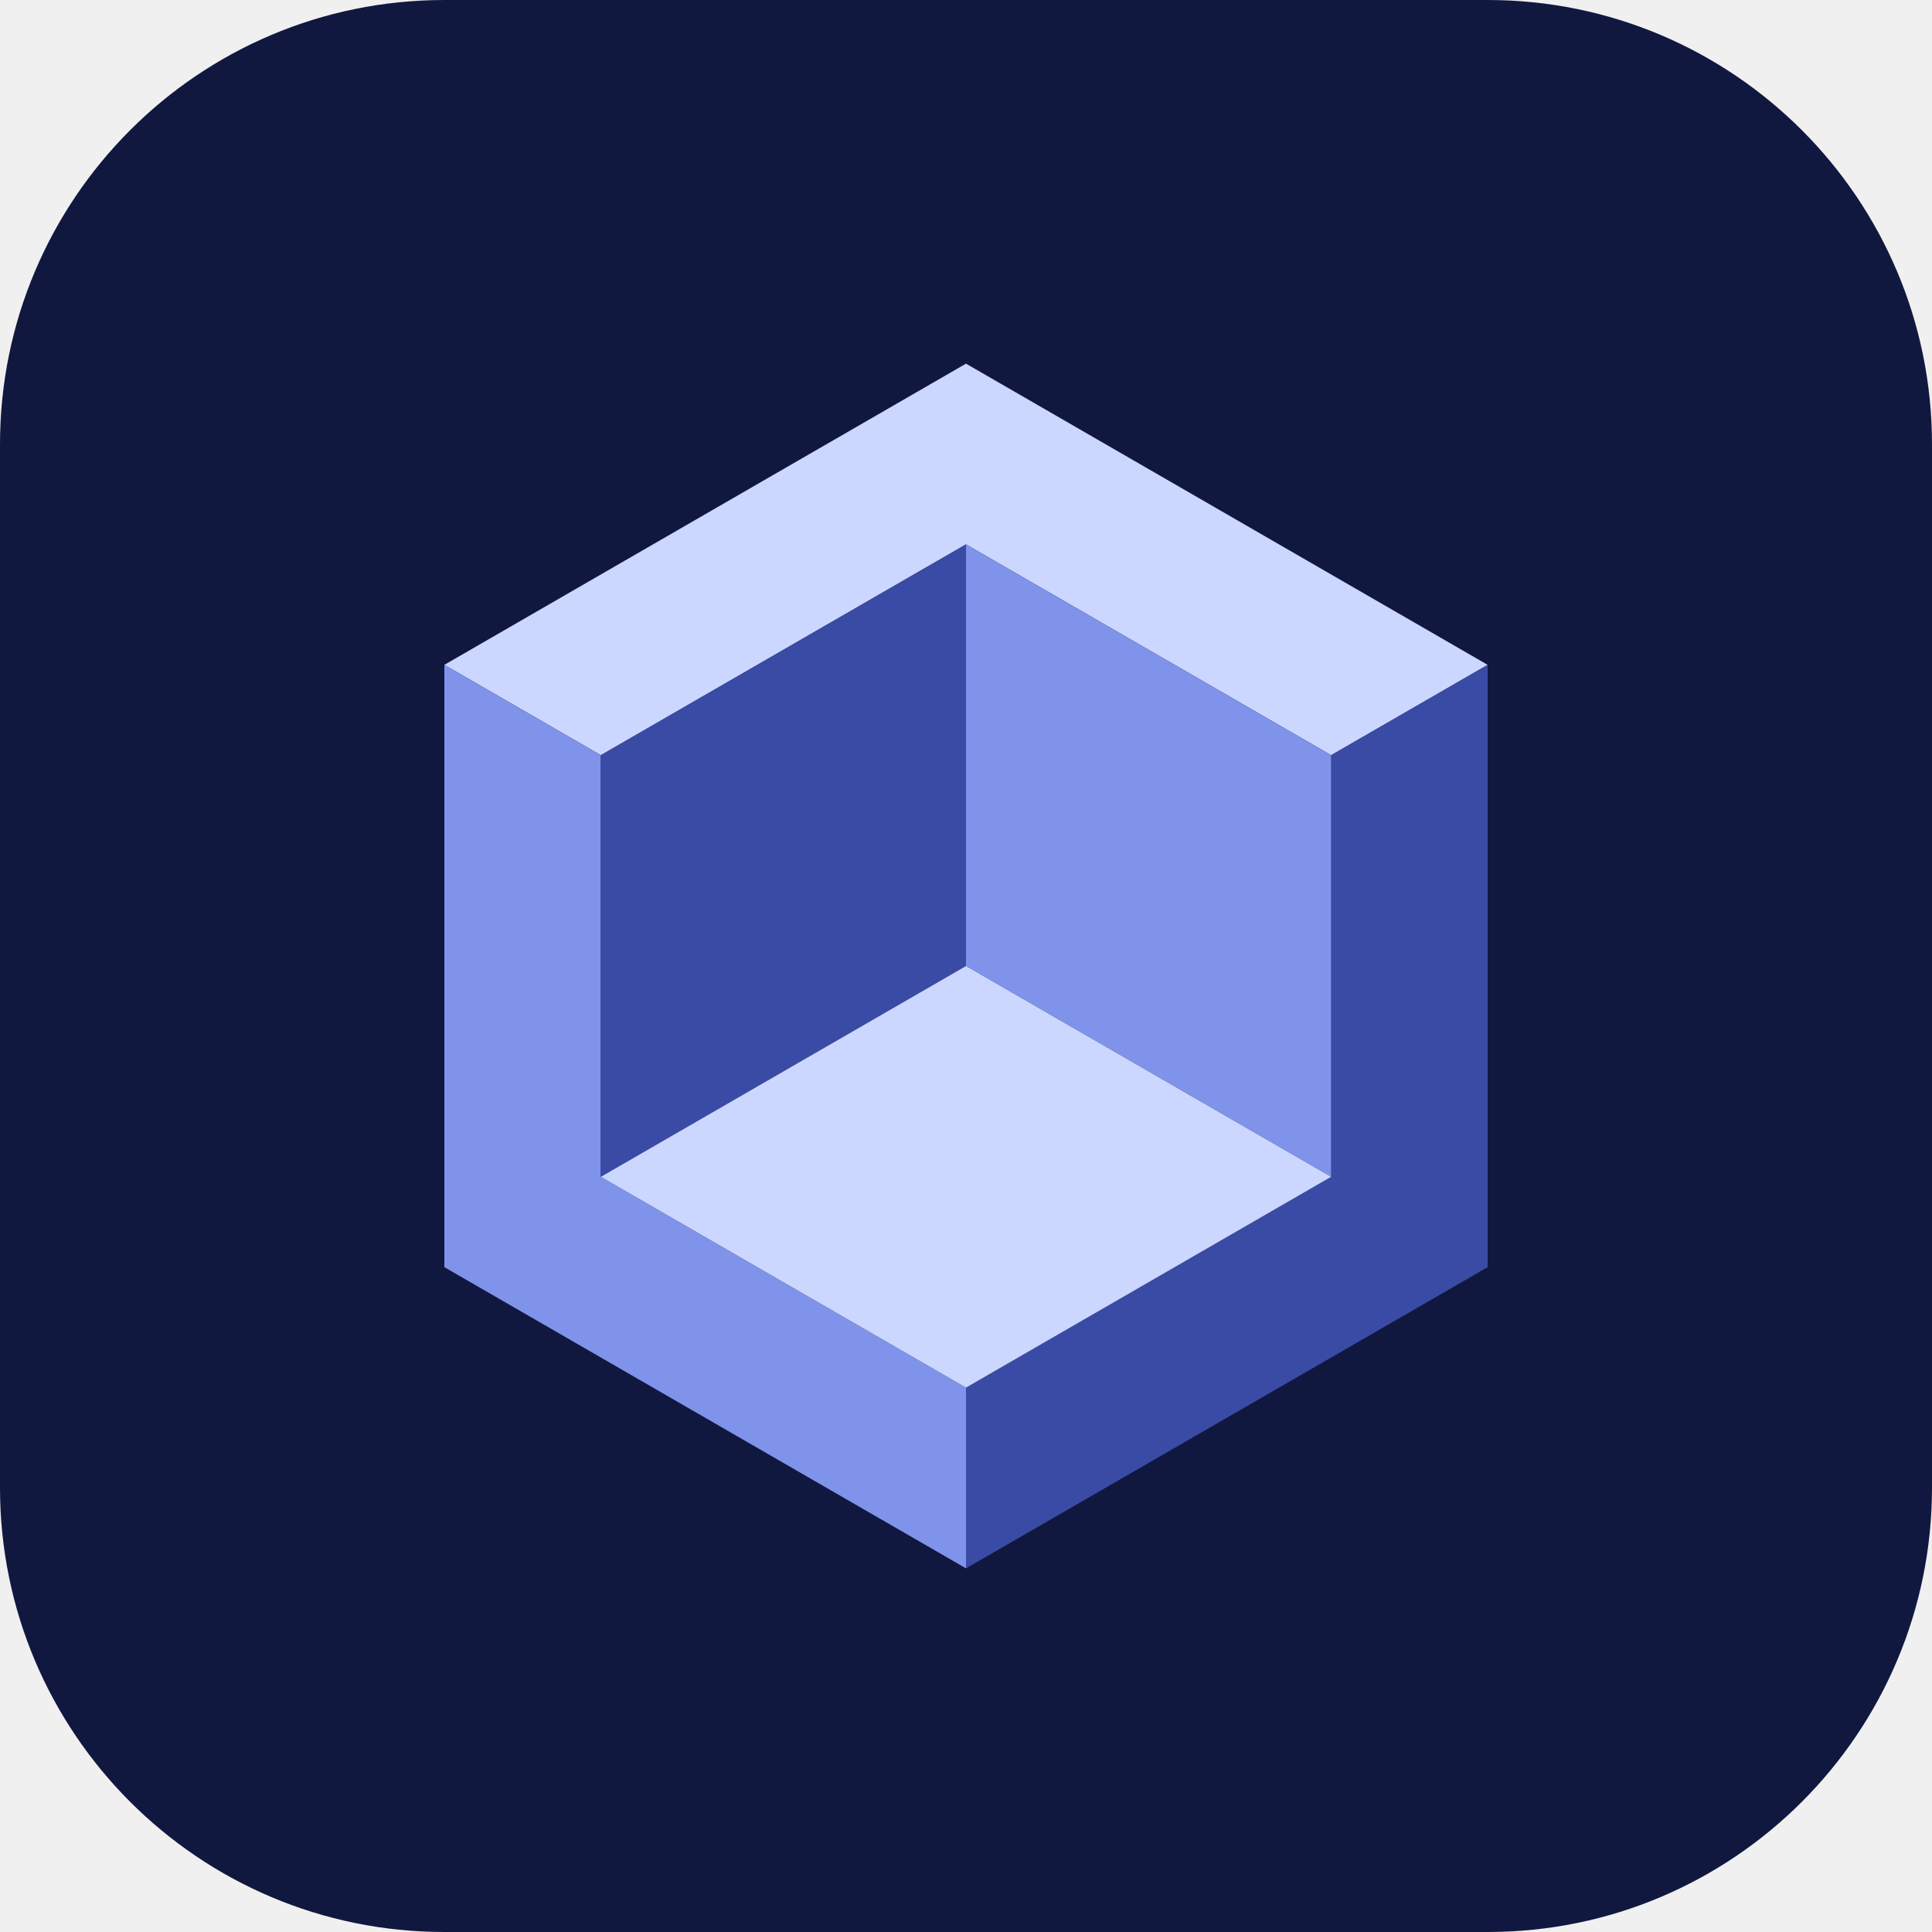
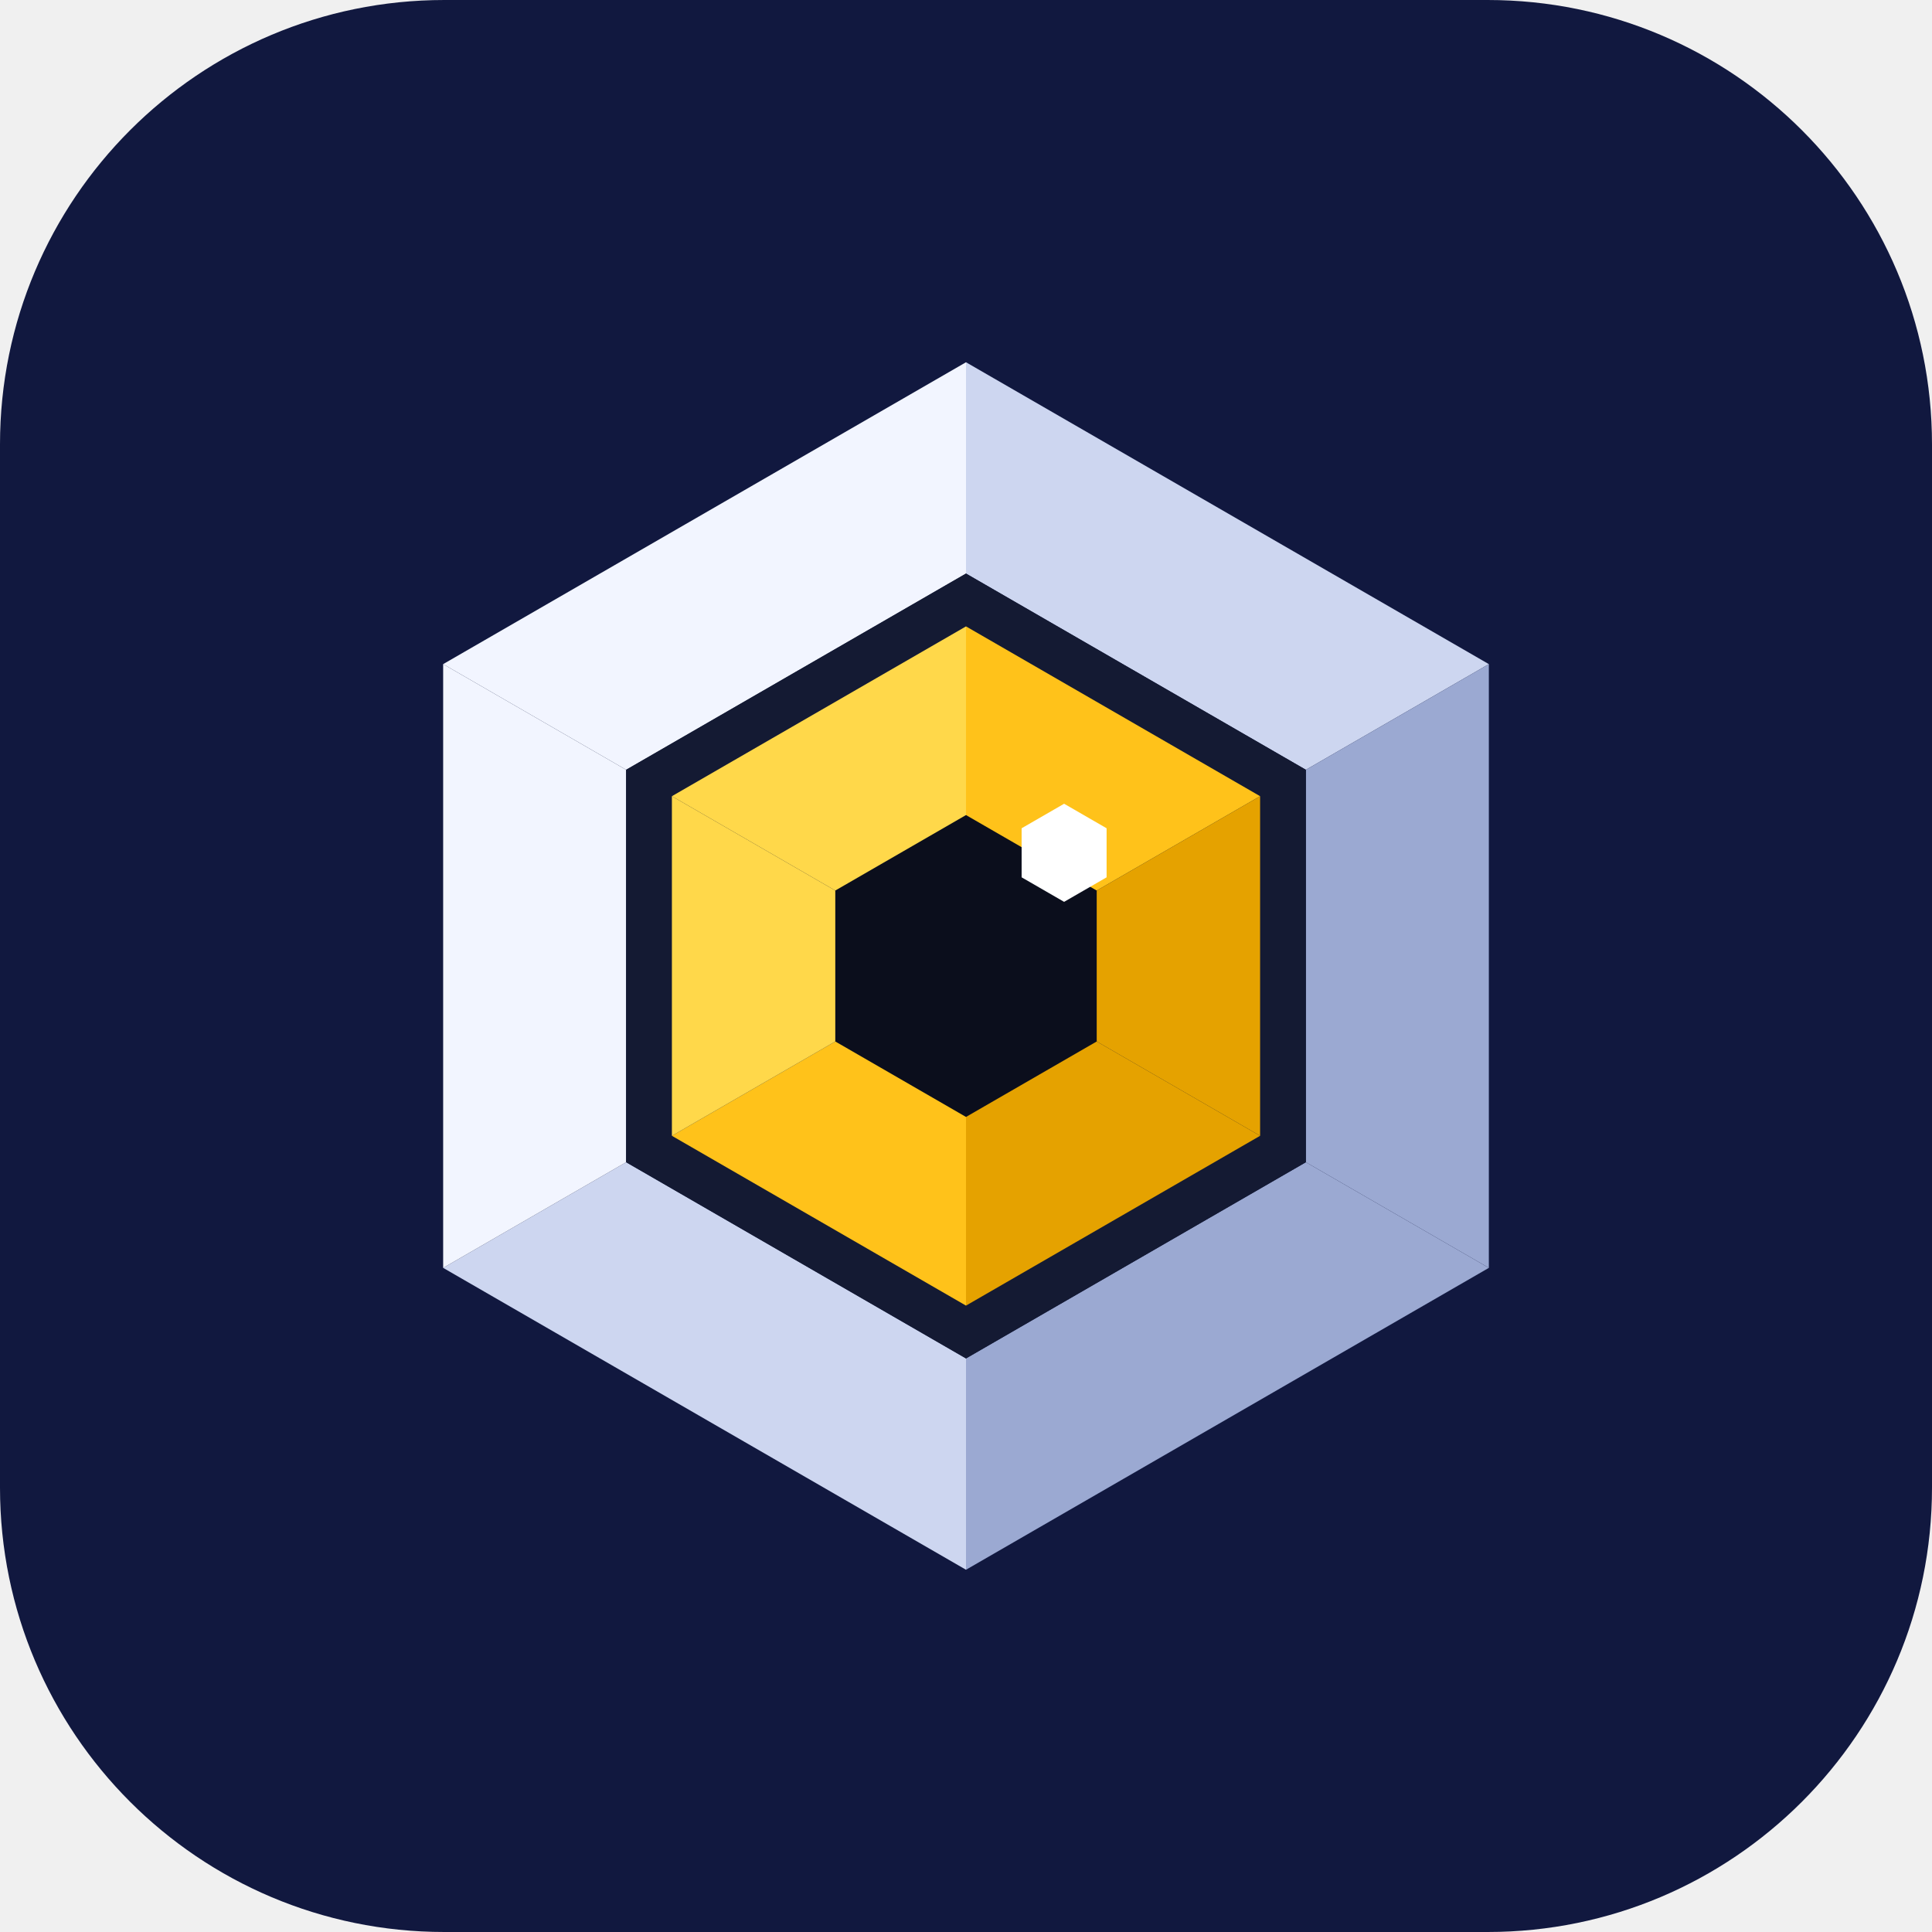
<svg xmlns="http://www.w3.org/2000/svg" viewBox="0 0 512 512">
  <rect width="512" height="512" rx="117.76" fill="#11183f" />
-   <polygon points="256.00,96.37 394.24,176.19 352.77,200.13 256.00,144.26 159.23,200.13 117.76,176.19" fill="#cbd7ff" />
-   <polygon points="394.24,335.81 256.00,415.63 256.00,367.74 352.77,311.87 352.77,200.13 394.24,176.19" fill="#3a4ba6" />
-   <polygon points="117.76,335.81 256.00,415.63 256.00,367.74 159.23,311.87 159.23,200.13 117.76,176.19" fill="#7f93ea" />
-   <polygon points="256.00,256.00 159.23,311.87 159.23,200.13 256.00,144.26" fill="#3a4ba6" />
-   <polygon points="256.00,256.00 352.77,311.87 352.77,200.13 256.00,144.26" fill="#7f93ea" />
-   <polygon points="256.00,256.00 352.77,311.87 256.00,367.74 159.23,311.87" fill="#cbd7ff" />
+   <polygon points="256.00,96.00 394.56,176.00 346.07,204.00 256.00,152.00" fill="#cdd6f0" />
+   <polygon points="394.56,176.00 394.56,336.00 346.07,308.00 346.07,204.00" fill="#9ba9d2" />
+   <polygon points="394.56,336.00 256.00,416.00 256.00,360.00 346.07,308.00" fill="#9ba9d2" />
+   <polygon points="256.00,416.00 117.44,336.00 165.93,308.00 256.00,360.00" fill="#cdd6f0" />
+   <polygon points="117.44,336.00 117.44,176.00 165.93,204.00 165.93,308.00" fill="#f2f5ff" />
+   <polygon points="117.44,176.00 256.00,96.00 256.00,152.00 165.93,204.00" fill="#f2f5ff" />
+   <polygon points="256.00,152.00 346.07,204.00 346.07,308.00 256.00,360.00 165.93,308.00 165.93,204.00" fill="#141a33" />
+   <polygon points="256.00,256.00 256.00,166.00 333.94,211.00" fill="#ffc21a" />
+   <polygon points="256.00,256.00 333.94,211.00 333.94,301.00" fill="#e5a200" />
+   <polygon points="256.00,256.00 333.94,301.00 256.00,346.00" fill="#e5a200" />
+   <polygon points="256.00,256.00 256.00,346.00 178.06,301.00" fill="#ffc21a" />
+   <polygon points="256.00,256.00 178.06,301.00 178.06,211.00" fill="#ffd84a" />
+   <polygon points="256.00,256.00 178.06,211.00 256.00,166.00" fill="#ffd84a" />
+   <polygon points="256.00,216.00 290.64,236.00 290.64,276.00 256.00,296.00 221.36,276.00 221.36,236.00" fill="#0b0e1c" />
+   <polygon points="282.00,213.00 293.26,219.50 293.26,232.50 282.00,239.00 270.74,232.50 270.74,219.50" fill="#ffffff" />
</svg>
